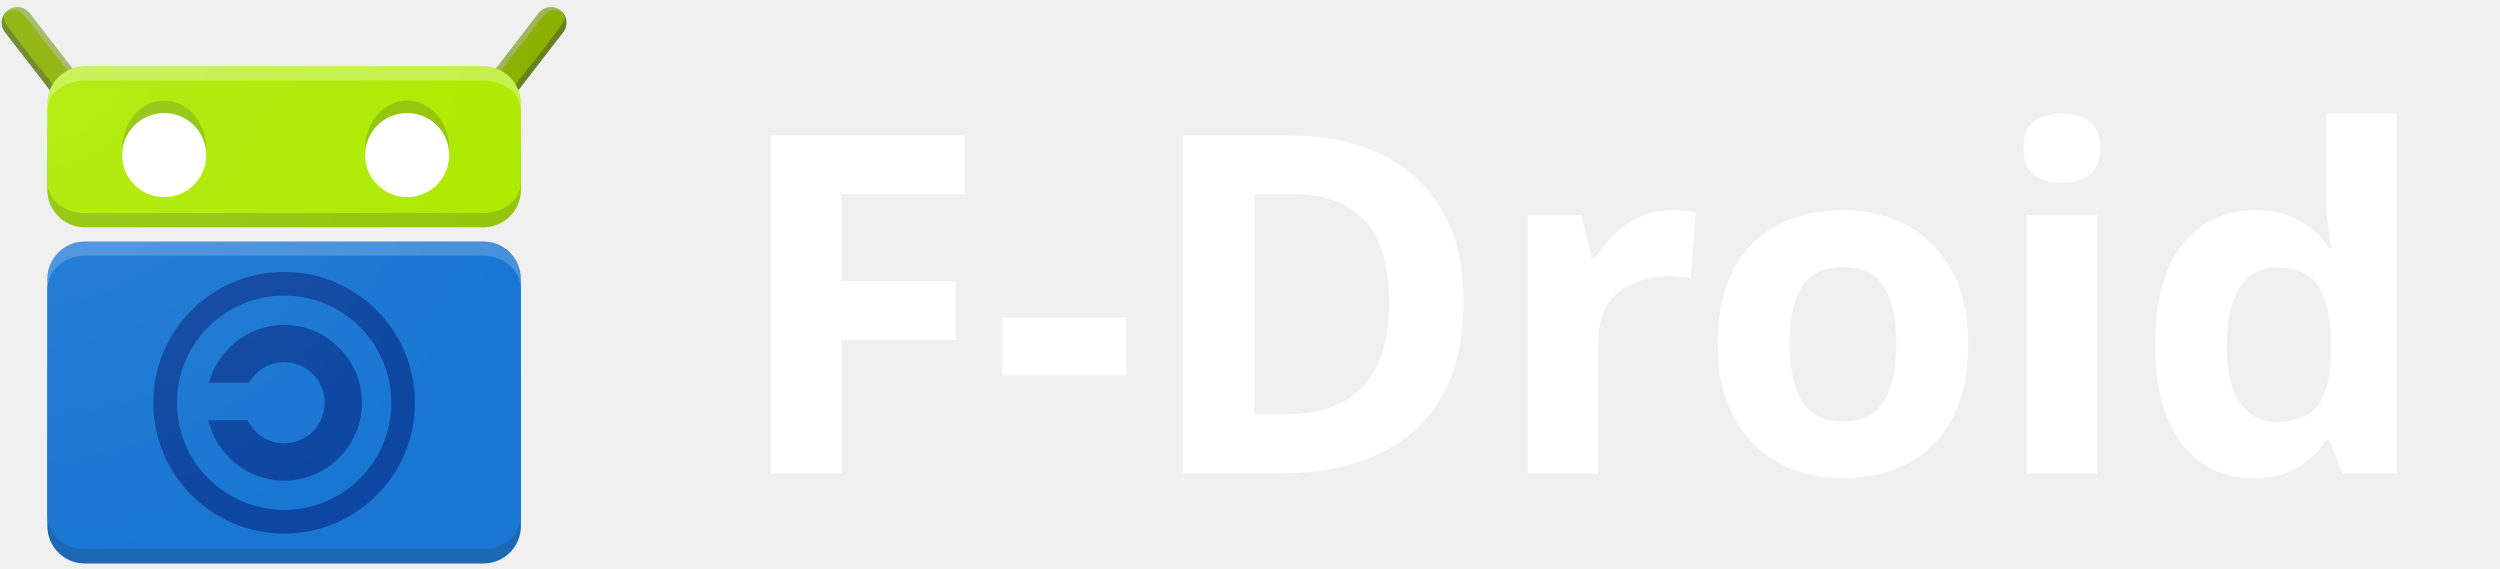
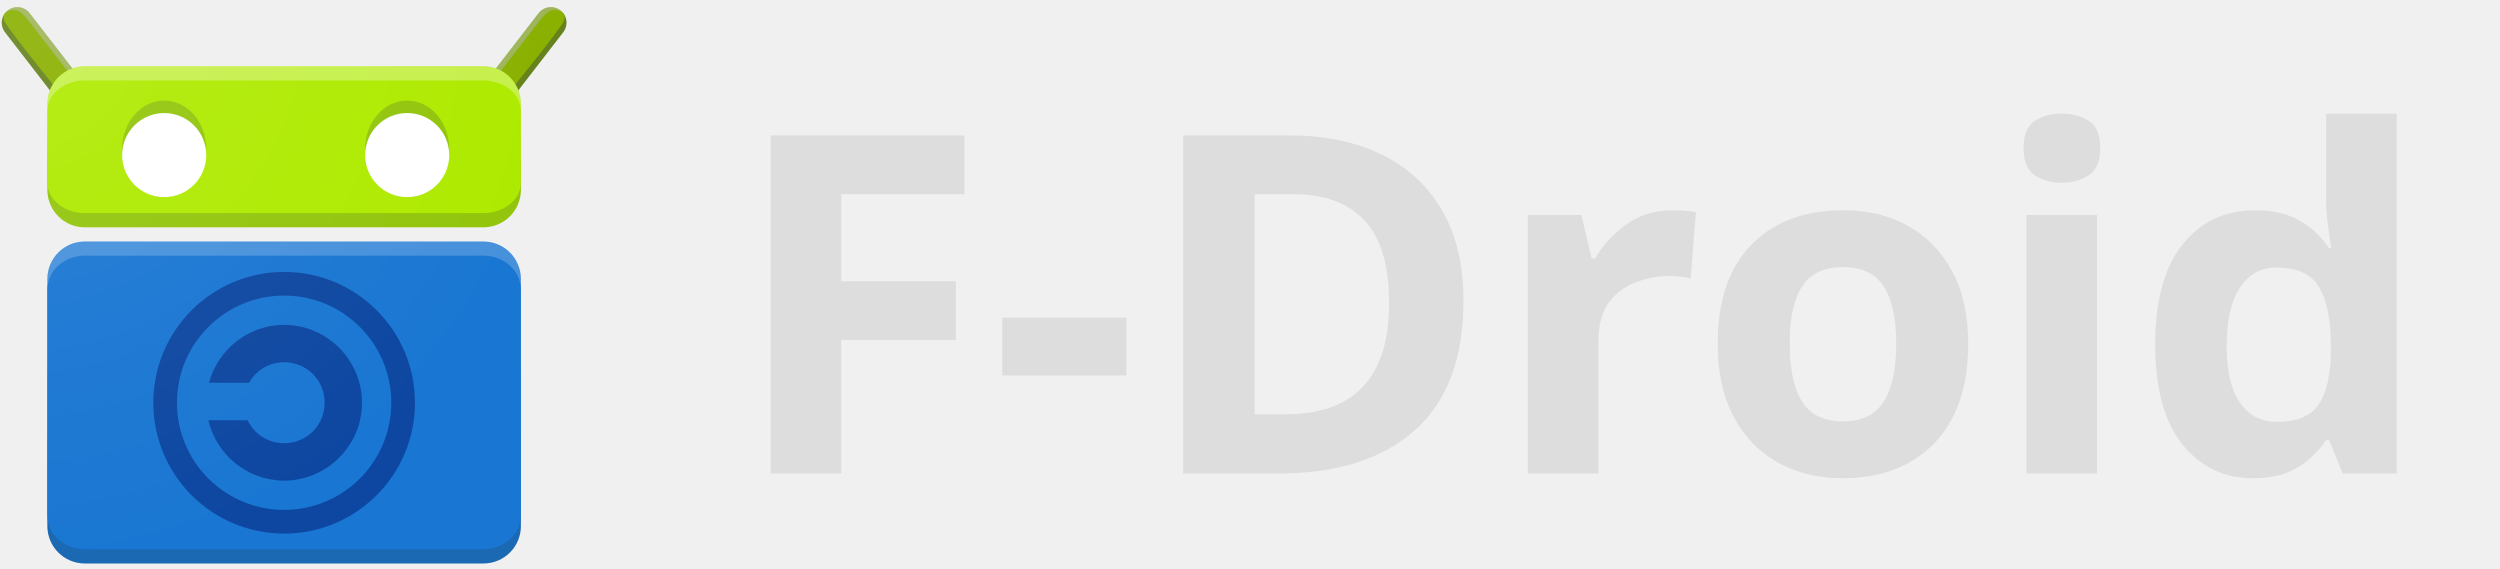
<svg xmlns="http://www.w3.org/2000/svg" xmlns:xlink="http://www.w3.org/1999/xlink" width="528" height="120" id="svg8502" version="1.1">
  <defs id="defs8504">
    <linearGradient id="linearGradient4392">
      <stop style="stop-color:#ffffff;stop-opacity:0.098" offset="0" id="stop4394" />
      <stop style="stop-color:#ffffff;stop-opacity:0" offset="1" id="stop4396" />
    </linearGradient>
    <radialGradient xlink:href="#linearGradient4392" id="radialGradient4398" cx="113" cy="-12.89" fx="113" fy="-12.89" r="59.662" gradientTransform="matrix(-4.3416142e-8,1.961051,-1.977812,2.8493899e-8,254.5069,78.76343)" gradientUnits="userSpaceOnUse" />
  </defs>
  <g id="layer1" transform="translate(-289,-442.5544)">
-     <text xml:space="preserve" style="color:#000000;font-style:normal;font-variant:normal;font-weight:bold;font-stretch:normal;line-height:0%;font-family:Rokkitt;-inkscape-font-specification:'Rokkitt Bold';text-align:start;letter-spacing:0px;word-spacing:0px;writing-mode:lr-tb;text-anchor:start;display:inline;overflow:visible;visibility:visible;fill:#ffffff;fill-opacity:1;fill-rule:nonzero;stroke:none;stroke-width:1px;marker:none;enable-background:accumulate" x="442.778" y="542.557" id="text5902">
-       <tspan id="tspan5904" x="442.778" y="542.557" style="font-style:normal;font-variant:normal;font-weight:bold;font-stretch:normal;font-size:100px;line-height:100%;font-family:'Roboto Slab';-inkscape-font-specification:'Roboto Slab Bold';text-align:start;writing-mode:lr-tb;text-anchor:start;fill:#ffffff;fill-opacity:1">F-Droid</tspan>
+     <text xml:space="preserve" style="color:#000000;font-style:normal;font-variant:normal;font-weight:bold;font-stretch:normal;line-height:0%;font-family:Rokkitt;-inkscape-font-specification:'Rokkitt Bold';text-align:start;letter-spacing:0px;word-spacing:0px;writing-mode:lr-tb;text-anchor:start;display:inline;overflow:visible;visibility:visible;fill:#dddddd;fill-opacity:1;fill-rule:nonzero;stroke:none;stroke-width:1px;marker:none;enable-background:accumulate" x="442.778" y="542.557" id="text5902">
+       <tspan id="tspan5904" x="442.778" y="542.557" style="font-style:normal;font-variant:normal;font-weight:bold;font-stretch:normal;font-size:100px;line-height:100%;font-family:'Roboto Slab';-inkscape-font-specification:'Roboto Slab Bold';text-align:start;writing-mode:lr-tb;text-anchor:start;fill:#dddddd;fill-opacity:1">F-Droid</tspan>
    </text>
    <g id="g4400" transform="translate(10.00674,144.1923)">
      <g id="g5012" transform="matrix(2.631588,0,0,2.631575,275.8423,-2346.475)">
        <g transform="matrix(-1,0,0,1,47.99978,0)" id="g4179">
          <path id="path4181" d="m 2.589,1006.862 4.25,5.5" style="fill:#8ab000;fill-opacity:1;fill-rule:evenodd;stroke:#769616;stroke-width:2.5;stroke-linecap:round;stroke-linejoin:miter;stroke-miterlimit:4;stroke-dasharray:none;stroke-opacity:1" />
          <path style="color:#000000;font-style:normal;font-variant:normal;font-weight:normal;font-stretch:normal;font-size:medium;line-height:normal;font-family:sans-serif;text-indent:0;text-align:start;text-decoration:none;text-decoration-line:none;text-decoration-style:solid;text-decoration-color:#000000;letter-spacing:normal;word-spacing:normal;text-transform:none;direction:ltr;block-progression:tb;writing-mode:lr-tb;baseline-shift:baseline;text-anchor:start;white-space:normal;clip-rule:nonzero;display:inline;overflow:visible;visibility:visible;opacity:1;isolation:auto;mix-blend-mode:normal;color-interpolation:sRGB;color-interpolation-filters:linearRGB;solid-color:#000000;solid-opacity:1;fill:#ffffff;fill-opacity:0.298;fill-rule:evenodd;stroke:none;stroke-width:2.5;stroke-linecap:round;stroke-linejoin:miter;stroke-miterlimit:4;stroke-dasharray:none;stroke-dashoffset:0;stroke-opacity:1;color-rendering:auto;image-rendering:auto;shape-rendering:auto;text-rendering:auto;enable-background:accumulate" d="m 2.611,1005.609 c -0.453,0.012 -0.762,0.189 -0.981,0.449 2.027,2.409 2.368,2.792 5.135,6.221 1.02,1.319 2.082,0.637 1.062,-0.682 l -4.25,-5.5 c -0.229,-0.306 -0.585,-0.478 -0.967,-0.488 z" id="path4183" />
          <path style="color:#000000;font-style:normal;font-variant:normal;font-weight:normal;font-stretch:normal;font-size:medium;line-height:normal;font-family:sans-serif;text-indent:0;text-align:start;text-decoration:none;text-decoration-line:none;text-decoration-style:solid;text-decoration-color:#000000;letter-spacing:normal;word-spacing:normal;text-transform:none;direction:ltr;block-progression:tb;writing-mode:lr-tb;baseline-shift:baseline;text-anchor:start;white-space:normal;clip-rule:nonzero;display:inline;overflow:visible;visibility:visible;opacity:1;isolation:auto;mix-blend-mode:normal;color-interpolation:sRGB;color-interpolation-filters:linearRGB;solid-color:#000000;solid-opacity:1;fill:#263238;fill-opacity:0.2;fill-rule:evenodd;stroke:none;stroke-width:2.5;stroke-linecap:round;stroke-linejoin:miter;stroke-miterlimit:4;stroke-dasharray:none;stroke-dashoffset:0;stroke-opacity:1;color-rendering:auto;image-rendering:auto;shape-rendering:auto;text-rendering:auto;enable-background:accumulate" d="m 1.622,1006.071 c -0.124,0.148 -0.561,0.805 -0.022,1.556 l 4.25,5.5 c 1.02,1.319 1.15,-0.612 1.15,-0.612 0,0 -3.734,-4.51 -5.377,-6.444 z" id="path4185" />
          <path style="color:#000000;font-style:normal;font-variant:normal;font-weight:normal;font-stretch:normal;font-size:medium;line-height:normal;font-family:sans-serif;text-indent:0;text-align:start;text-decoration:none;text-decoration-line:none;text-decoration-style:solid;text-decoration-color:#000000;letter-spacing:normal;word-spacing:normal;text-transform:none;direction:ltr;block-progression:tb;writing-mode:lr-tb;baseline-shift:baseline;text-anchor:start;white-space:normal;clip-rule:nonzero;display:inline;overflow:visible;visibility:visible;opacity:1;isolation:auto;mix-blend-mode:normal;color-interpolation:sRGB;color-interpolation-filters:linearRGB;solid-color:#000000;solid-opacity:1;fill:#8ab000;fill-opacity:1;fill-rule:evenodd;stroke:none;stroke-width:2.5;stroke-linecap:round;stroke-linejoin:miter;stroke-miterlimit:4;stroke-dasharray:none;stroke-dashoffset:0;stroke-opacity:1;color-rendering:auto;image-rendering:auto;shape-rendering:auto;text-rendering:auto;enable-background:accumulate" d="m 2.338,1005.844 c -0.438,0 -0.96,0.142 -0.824,0.799 0.104,0.502 4.661,6.074 4.661,6.074 1.02,1.319 2.493,0.676 1.474,-0.642 l -4.234,-5.473 c -0.26,-0.29 -0.609,-0.744 -1.076,-0.758 z" id="path4187" />
        </g>
        <g id="g4955">
          <path style="fill:#8ab000;fill-opacity:1;fill-rule:evenodd;stroke:#769616;stroke-width:2.5;stroke-linecap:round;stroke-linejoin:miter;stroke-miterlimit:4;stroke-dasharray:none;stroke-opacity:1" d="m 2.589,1006.862 4.25,5.5" id="path4945" />
          <path id="path4947" d="m 2.611,1005.609 c -0.453,0.012 -0.762,0.189 -0.981,0.449 2.027,2.409 2.368,2.792 5.135,6.221 1.02,1.319 2.082,0.637 1.062,-0.682 l -4.25,-5.5 c -0.229,-0.306 -0.585,-0.478 -0.967,-0.488 z" style="color:#000000;font-style:normal;font-variant:normal;font-weight:normal;font-stretch:normal;font-size:medium;line-height:normal;font-family:sans-serif;text-indent:0;text-align:start;text-decoration:none;text-decoration-line:none;text-decoration-style:solid;text-decoration-color:#000000;letter-spacing:normal;word-spacing:normal;text-transform:none;direction:ltr;block-progression:tb;writing-mode:lr-tb;baseline-shift:baseline;text-anchor:start;white-space:normal;clip-rule:nonzero;display:inline;overflow:visible;visibility:visible;opacity:1;isolation:auto;mix-blend-mode:normal;color-interpolation:sRGB;color-interpolation-filters:linearRGB;solid-color:#000000;solid-opacity:1;fill:#ffffff;fill-opacity:0.298;fill-rule:evenodd;stroke:none;stroke-width:2.5;stroke-linecap:round;stroke-linejoin:miter;stroke-miterlimit:4;stroke-dasharray:none;stroke-dashoffset:0;stroke-opacity:1;color-rendering:auto;image-rendering:auto;shape-rendering:auto;text-rendering:auto;enable-background:accumulate" />
          <path id="path4951" d="m 1.622,1006.071 c -0.124,0.148 -0.561,0.805 -0.022,1.556 l 4.25,5.5 c 1.02,1.319 1.15,-0.612 1.15,-0.612 0,0 -3.734,-4.51 -5.377,-6.444 z" style="color:#000000;font-style:normal;font-variant:normal;font-weight:normal;font-stretch:normal;font-size:medium;line-height:normal;font-family:sans-serif;text-indent:0;text-align:start;text-decoration:none;text-decoration-line:none;text-decoration-style:solid;text-decoration-color:#000000;letter-spacing:normal;word-spacing:normal;text-transform:none;direction:ltr;block-progression:tb;writing-mode:lr-tb;baseline-shift:baseline;text-anchor:start;white-space:normal;clip-rule:nonzero;display:inline;overflow:visible;visibility:visible;opacity:1;isolation:auto;mix-blend-mode:normal;color-interpolation:sRGB;color-interpolation-filters:linearRGB;solid-color:#000000;solid-opacity:1;fill:#263238;fill-opacity:0.2;fill-rule:evenodd;stroke:none;stroke-width:2.5;stroke-linecap:round;stroke-linejoin:miter;stroke-miterlimit:4;stroke-dasharray:none;stroke-dashoffset:0;stroke-opacity:1;color-rendering:auto;image-rendering:auto;shape-rendering:auto;text-rendering:auto;enable-background:accumulate" />
          <path id="path4925" d="m 2.338,1005.844 c -0.438,0 -0.96,0.142 -0.824,0.799 0.104,0.502 4.661,6.074 4.661,6.074 1.02,1.319 2.493,0.676 1.474,-0.642 l -4.234,-5.473 c -0.26,-0.29 -0.609,-0.744 -1.076,-0.758 z" style="color:#000000;font-style:normal;font-variant:normal;font-weight:normal;font-stretch:normal;font-size:medium;line-height:normal;font-family:sans-serif;text-indent:0;text-align:start;text-decoration:none;text-decoration-line:none;text-decoration-style:solid;text-decoration-color:#000000;letter-spacing:normal;word-spacing:normal;text-transform:none;direction:ltr;block-progression:tb;writing-mode:lr-tb;baseline-shift:baseline;text-anchor:start;white-space:normal;clip-rule:nonzero;display:inline;overflow:visible;visibility:visible;opacity:1;isolation:auto;mix-blend-mode:normal;color-interpolation:sRGB;color-interpolation-filters:linearRGB;solid-color:#000000;solid-opacity:1;fill:#8ab000;fill-opacity:1;fill-rule:evenodd;stroke:none;stroke-width:2.5;stroke-linecap:round;stroke-linejoin:miter;stroke-miterlimit:4;stroke-dasharray:none;stroke-dashoffset:0;stroke-opacity:1;color-rendering:auto;image-rendering:auto;shape-rendering:auto;text-rendering:auto;enable-background:accumulate" />
        </g>
        <g id="g4967" transform="translate(42,0)">
          <rect ry="3" rx="3" y="1010.36" x="-37" height="12.92" width="38" id="rect4144" style="opacity:1;fill:#aeea00;fill-opacity:1;stroke:none;stroke-width:3;stroke-linecap:round;stroke-linejoin:miter;stroke-miterlimit:3;stroke-dasharray:none;stroke-dashoffset:0;stroke-opacity:1" />
          <rect style="opacity:1;fill:#263238;fill-opacity:0.2;stroke:none;stroke-width:3;stroke-linecap:round;stroke-linejoin:miter;stroke-miterlimit:3;stroke-dasharray:none;stroke-dashoffset:0;stroke-opacity:1" id="rect4961" width="38" height="10" x="-37" y="1013.279" rx="3" ry="3" />
          <rect style="opacity:1;fill:#ffffff;fill-opacity:0.298;stroke:none;stroke-width:3;stroke-linecap:round;stroke-linejoin:miter;stroke-miterlimit:3;stroke-dasharray:none;stroke-dashoffset:0;stroke-opacity:1" id="rect4963" width="38" height="10" x="-37" y="1010.362" rx="3" ry="3" />
          <rect style="opacity:1;fill:#aeea00;fill-opacity:1;stroke:none;stroke-width:3;stroke-linecap:round;stroke-linejoin:miter;stroke-miterlimit:3;stroke-dasharray:none;stroke-dashoffset:0;stroke-opacity:1" id="rect4965" width="38" height="10.641" x="-37" y="1011.5" rx="3" ry="2.456" />
        </g>
        <g transform="translate(0,-0.1025909)" id="g4979">
          <rect ry="3" rx="3" y="1024.522" x="5" height="25.84" width="38" id="rect4146" style="opacity:1;fill:#1976d2;fill-opacity:1;stroke:none;stroke-width:3;stroke-linecap:round;stroke-linejoin:miter;stroke-miterlimit:3;stroke-dasharray:none;stroke-dashoffset:0;stroke-opacity:1" />
          <rect style="opacity:1;fill:#263238;fill-opacity:0.2;stroke:none;stroke-width:3;stroke-linecap:round;stroke-linejoin:miter;stroke-miterlimit:3;stroke-dasharray:none;stroke-dashoffset:0;stroke-opacity:1" id="rect4973" width="38" height="13" x="5" y="1037.362" rx="3" ry="3" />
          <rect style="opacity:1;fill:#ffffff;fill-opacity:0.2;stroke:none;stroke-width:3;stroke-linecap:round;stroke-linejoin:miter;stroke-miterlimit:3;stroke-dasharray:none;stroke-dashoffset:0;stroke-opacity:1" id="rect4975" width="38" height="13" x="5" y="1024.442" rx="3" ry="3" />
          <rect style="opacity:1;fill:#1976d2;fill-opacity:1;stroke:none;stroke-width:3;stroke-linecap:round;stroke-linejoin:miter;stroke-miterlimit:3;stroke-dasharray:none;stroke-dashoffset:0;stroke-opacity:1" id="rect4977" width="38" height="23.56" x="5" y="1025.662" rx="3" ry="2.718" />
        </g>
        <g id="g4211" transform="translate(0,1013.362)">
          <path id="path4161" d="m 24,17.75 c -2.881,0 -5.32,1.985 -6.033,4.65 l 3.213,0 C 21.734,21.415 22.775,20.75 24,20.75 c 1.813,0 3.25,1.437 3.25,3.25 0,1.813 -1.437,3.25 -3.25,3.25 -1.307,0 -2.411,-0.753 -2.93,-1.85 l -3.154,0 C 18.558,28.166 21.048,30.25 24,30.25 c 3.434,0 6.25,-2.816 6.25,-6.25 0,-3.434 -2.816,-6.25 -6.25,-6.25 z" style="color:#000000;font-style:normal;font-variant:normal;font-weight:normal;font-stretch:normal;font-size:medium;line-height:normal;font-family:sans-serif;text-indent:0;text-align:start;text-decoration:none;text-decoration-line:none;text-decoration-style:solid;text-decoration-color:#000000;letter-spacing:normal;word-spacing:normal;text-transform:none;direction:ltr;block-progression:tb;writing-mode:lr-tb;baseline-shift:baseline;text-anchor:start;white-space:normal;clip-rule:nonzero;display:inline;overflow:visible;visibility:visible;opacity:1;isolation:auto;mix-blend-mode:normal;color-interpolation:sRGB;color-interpolation-filters:linearRGB;solid-color:#000000;solid-opacity:1;fill:#0d47a1;fill-opacity:1;fill-rule:nonzero;stroke:none;stroke-width:3;stroke-linecap:round;stroke-linejoin:miter;stroke-miterlimit:4;stroke-dasharray:none;stroke-dashoffset:0;stroke-opacity:1;color-rendering:auto;image-rendering:auto;shape-rendering:auto;text-rendering:auto;enable-background:accumulate" />
          <circle r="9.55" cy="24" cx="24" id="path4209" style="opacity:1;fill:none;fill-opacity:0.404;stroke:#0d47a1;stroke-width:1.9;stroke-linecap:round;stroke-linejoin:miter;stroke-miterlimit:4;stroke-dasharray:none;stroke-dashoffset:0;stroke-opacity:1" />
        </g>
        <g transform="translate(0,0.5000174)" id="g4989">
          <ellipse ry="3.875" rx="3.375" style="opacity:1;fill:#263238;fill-opacity:0.2;stroke:none;stroke-width:1.9;stroke-linecap:round;stroke-linejoin:miter;stroke-miterlimit:4;stroke-dasharray:none;stroke-dashoffset:0;stroke-opacity:0.697" id="circle4985" cx="14.375" cy="1016.487" />
          <circle r="3.375" cy="1016.987" cx="14.375" id="path4859" style="opacity:1;fill:#ffffff;fill-opacity:1;stroke:none;stroke-width:1.9;stroke-linecap:round;stroke-linejoin:miter;stroke-miterlimit:4;stroke-dasharray:none;stroke-dashoffset:0;stroke-opacity:0.697" />
        </g>
        <g id="g4201" transform="translate(19.5,0.5000174)">
          <ellipse cy="1016.487" cx="14.375" id="ellipse4175" style="opacity:1;fill:#263238;fill-opacity:0.2;stroke:none;stroke-width:1.9;stroke-linecap:round;stroke-linejoin:miter;stroke-miterlimit:4;stroke-dasharray:none;stroke-dashoffset:0;stroke-opacity:0.697" rx="3.375" ry="3.875" />
          <circle style="opacity:1;fill:#ffffff;fill-opacity:1;stroke:none;stroke-width:1.9;stroke-linecap:round;stroke-linejoin:miter;stroke-miterlimit:4;stroke-dasharray:none;stroke-dashoffset:0;stroke-opacity:0.697" id="circle4177" cx="14.375" cy="1016.987" r="3.375" />
        </g>
      </g>
      <path id="path4286" d="m 282.715,299.835 a 3.29,3.29 0 0 0 -2.662,5.336 l 9.475,12.262 C 289.192,318.31 289,319.259 289,320.257 l 0,18.211 c 0,4.374 3.521,7.895 7.895,7.895 l 84.211,0 c 4.374,0 7.895,-3.521 7.895,-7.895 l 0,-18.211 c 0,-0.999 -0.19,-1.948 -0.525,-2.826 l 9.473,-12.26 a 3.29,3.29 0 0 0 -2.434,-5.334 3.29,3.29 0 0 0 -2.771,1.311 l -9.014,11.666 c -0.821,-0.288 -1.701,-0.451 -2.623,-0.451 l -84.211,0 c -0.921,0 -1.8,0.164 -2.621,0.451 l -9.016,-11.666 a 3.29,3.29 0 0 0 -2.543,-1.312 z m 14.18,49.527 c -4.374,0 -7.895,3.521 -7.895,7.895 l 0,52.211 c 0,4.374 3.521,7.895 7.895,7.895 l 84.211,0 c 4.374,0 7.895,-3.521 7.895,-7.895 l 0,-52.211 c 0,-4.374 -3.521,-7.895 -7.895,-7.895 l -84.211,0 z" style="color:#000000;font-style:normal;font-variant:normal;font-weight:normal;font-stretch:normal;font-size:medium;line-height:normal;font-family:sans-serif;text-indent:0;text-align:start;text-decoration:none;text-decoration-line:none;text-decoration-style:solid;text-decoration-color:#000000;letter-spacing:normal;word-spacing:normal;text-transform:none;direction:ltr;block-progression:tb;writing-mode:lr-tb;baseline-shift:baseline;text-anchor:start;white-space:normal;clip-rule:nonzero;display:inline;overflow:visible;visibility:visible;opacity:1;isolation:auto;mix-blend-mode:normal;color-interpolation:sRGB;color-interpolation-filters:linearRGB;solid-color:#000000;solid-opacity:1;fill:url(#radialGradient4398);fill-opacity:1;fill-rule:evenodd;stroke:none;stroke-width:6.579;stroke-linecap:round;stroke-linejoin:miter;stroke-miterlimit:4;stroke-dasharray:none;stroke-dashoffset:0;stroke-opacity:1;color-rendering:auto;image-rendering:auto;shape-rendering:auto;text-rendering:auto;enable-background:accumulate" />
    </g>
  </g>
</svg>
